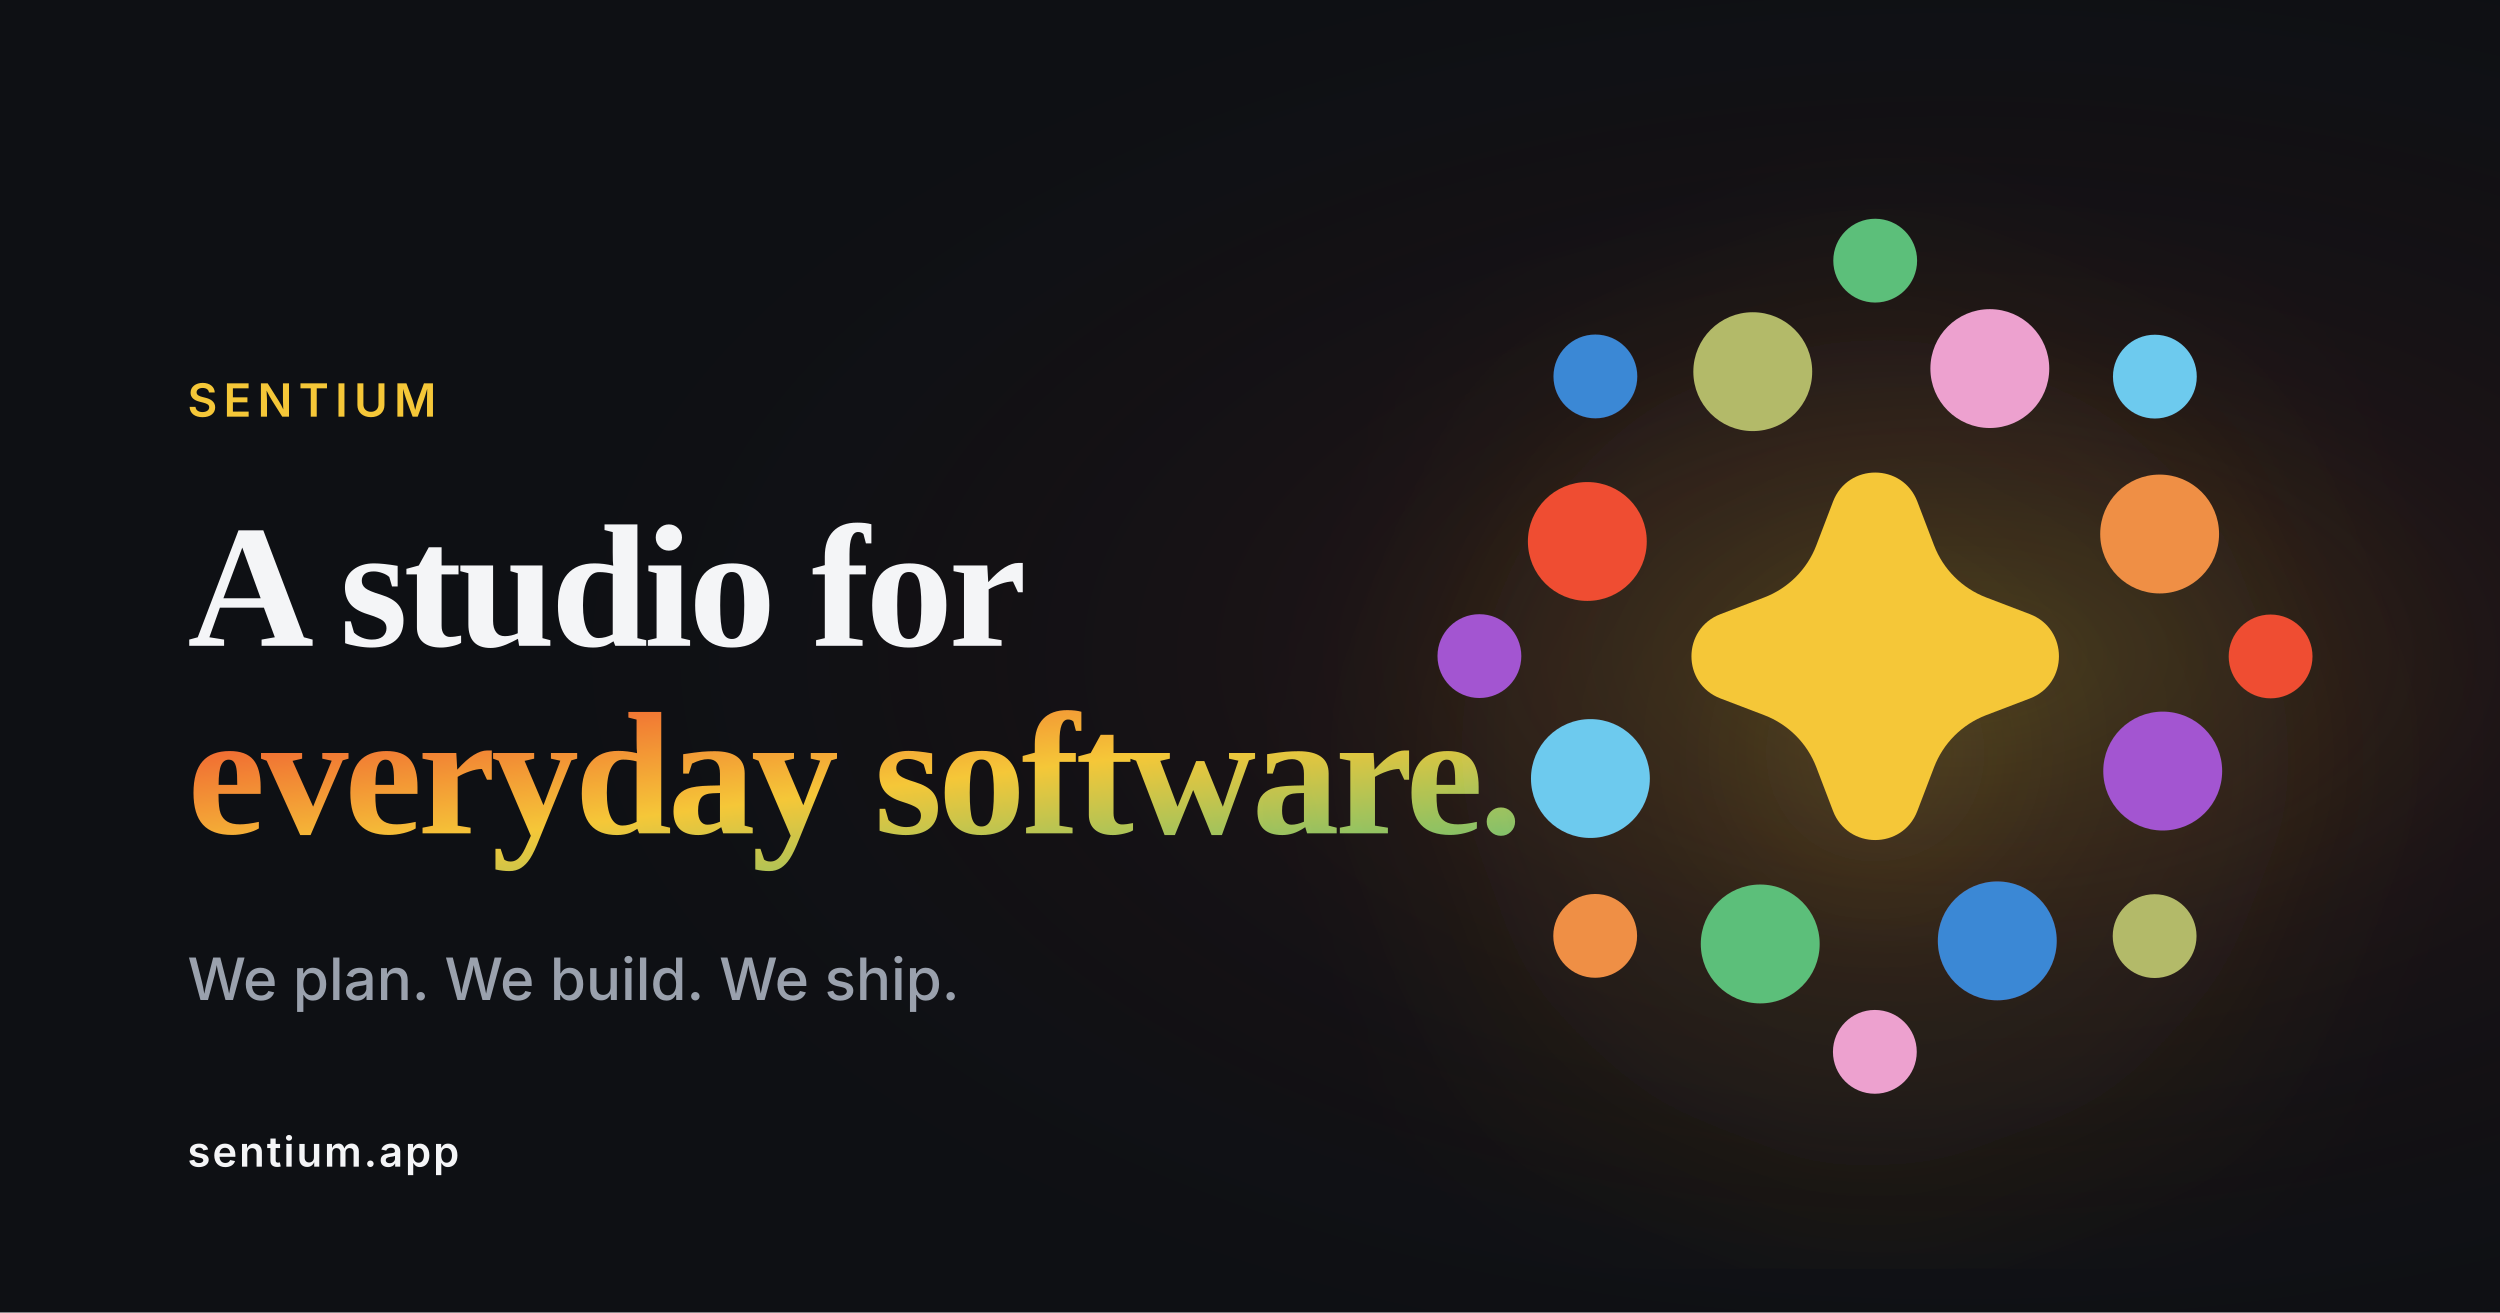
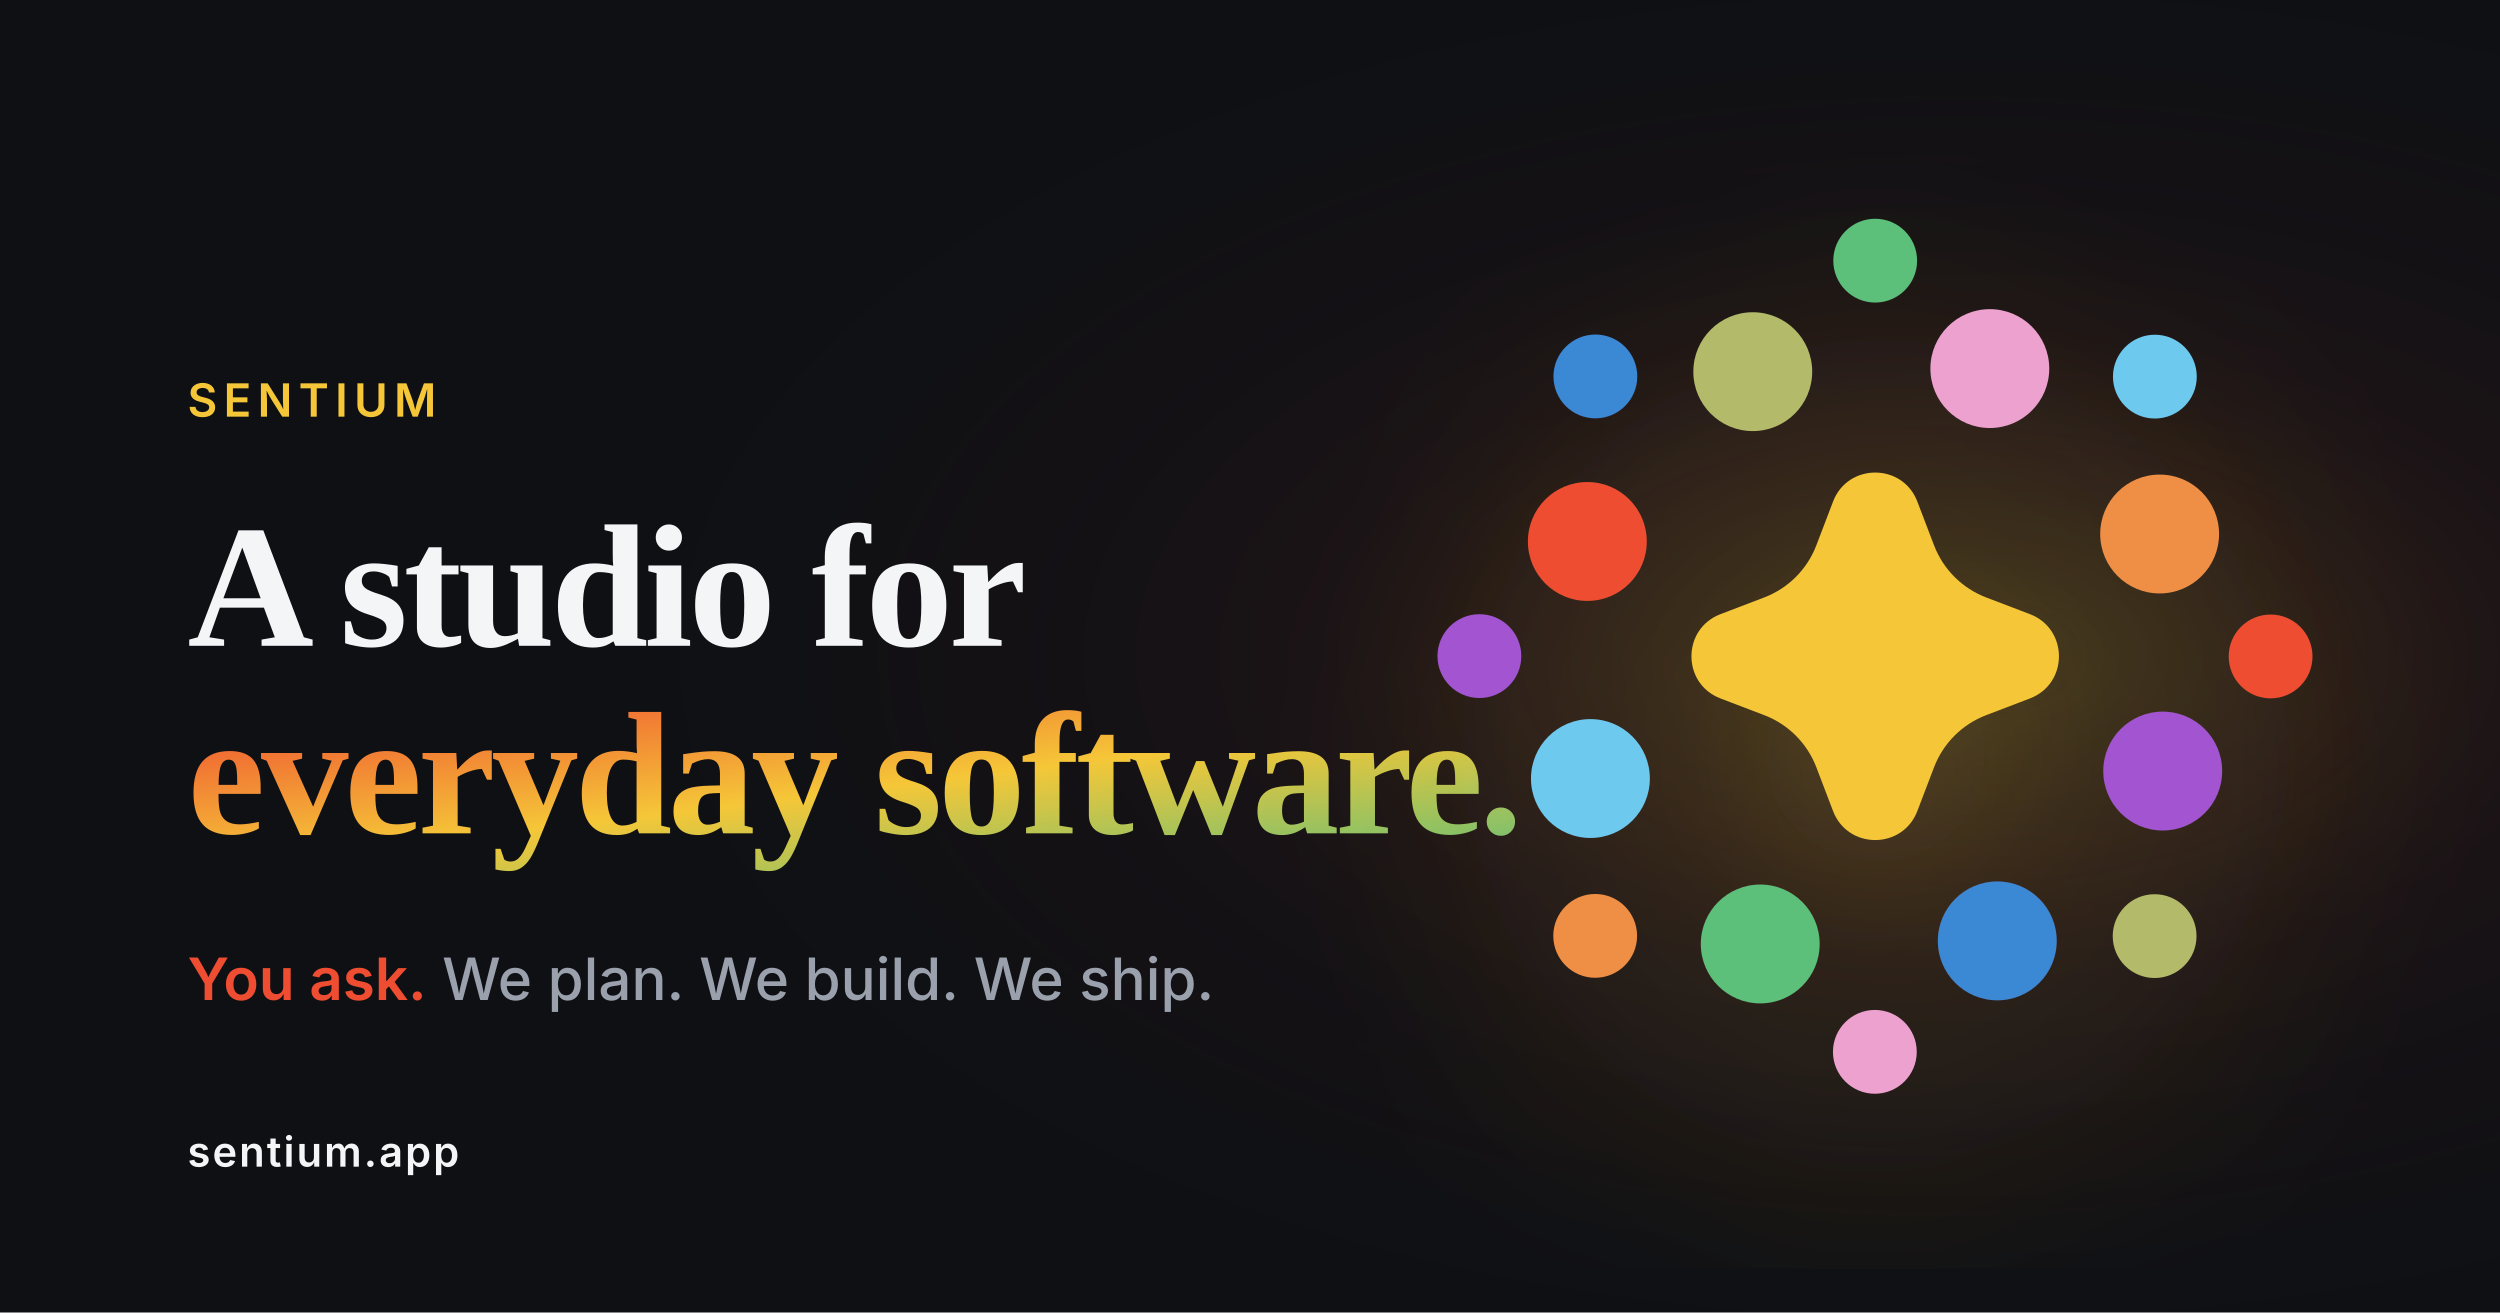
<svg xmlns="http://www.w3.org/2000/svg" width="1200" height="630" viewBox="0 0 1200 630">
  <defs>
    <radialGradient id="bgGlow" cx="78%" cy="50%" r="60%">
      <stop offset="0%" stop-color="#f5c738" stop-opacity="0.18" />
      <stop offset="40%" stop-color="#ef4d31" stop-opacity="0.06" />
      <stop offset="100%" stop-color="#0e1014" stop-opacity="0" />
    </radialGradient>
    <linearGradient id="accent" x1="0" y1="0" x2="1" y2="1">
      <stop offset="0%" stop-color="#ef4d31" />
      <stop offset="50%" stop-color="#f5c738" />
      <stop offset="100%" stop-color="#5cbf7a" />
    </linearGradient>
    <linearGradient id="rule" x1="0" y1="0" x2="1" y2="0">
      <stop offset="0%" stop-color="#f5c738" stop-opacity="0.7" />
      <stop offset="100%" stop-color="#f5c738" stop-opacity="0" />
    </linearGradient>
    <filter id="markShadow" x="-20%" y="-20%" width="140%" height="140%">
      <feDropShadow dx="0" dy="20" stdDeviation="22" flood-color="#f5c738" flood-opacity="0.25" />
    </filter>
  </defs>
  <rect width="1200" height="630" fill="#0e1014" />
  <rect width="1200" height="630" fill="url(#bgGlow)" />
  <line x1="90" y1="220" x2="190" y2="220" stroke="url(#rule)" stroke-width="2" />
  <text x="90" y="200" font-family="Inter, 'Helvetica Neue', Helvetica, Arial, sans-serif" font-size="22" font-weight="600" letter-spacing="3" fill="#f5c738">SENTIUM</text>
  <text x="90" y="310" font-family="'Fraunces', 'Times New Roman', Georgia, serif" font-size="84" font-weight="600" fill="#f4f5f7" letter-spacing="-2">A studio for</text>
  <text x="90" y="400" font-family="'Fraunces', 'Times New Roman', Georgia, serif" font-size="84" font-weight="600" fill="url(#accent)" letter-spacing="-2">everyday software.</text>
-   <text x="90" y="480" font-family="Inter, 'Helvetica Neue', Helvetica, Arial, sans-serif" font-size="28" font-weight="500" fill="#9aa1ad">We plan. We build. We ship.</text>
+   <text x="90" y="480" font-family="Inter, 'Helvetica Neue', Helvetica, Arial, sans-serif" font-size="28" font-weight="500" fill="#9aa1ad">
+     <tspan fill="#ef4d31" font-weight="600">You ask.</tspan> We plan. We build. We ship.</text>
  <text x="90" y="560" font-family="Inter, 'Helvetica Neue', Helvetica, Arial, sans-serif" font-size="20" font-weight="600" letter-spacing="1" fill="#f4f5f7">sentium.app</text>
  <g transform="translate(690, 105) scale(2.311757)" filter="url(#markShadow)">
    <circle cx="65.46" cy="31.75" r="12.34" fill="#b3ba69" />
    <circle cx="90.88" cy="8.7" r="8.7" fill="#5cbf7a" />
    <circle cx="32.78" cy="32.74" r="8.7" fill="#3b88d5" />
    <circle cx="8.7" cy="90.81" r="8.7" fill="#a354d1" />
    <circle cx="32.74" cy="148.9" r="8.7" fill="#ef8f45" />
    <circle cx="90.81" cy="172.98" r="8.7" fill="#eda1cf" />
    <circle cx="148.9" cy="148.95" r="8.7" fill="#b3ba69" />
    <circle cx="172.98" cy="90.88" r="8.7" fill="#ef4d31" />
    <circle cx="148.95" cy="32.78" r="8.7" fill="#6dcaee" />
    <circle cx="31.11" cy="67.01" r="12.34" fill="#ef4d31" />
    <circle cx="31.75" cy="116.23" r="12.34" fill="#6dcaee" />
    <circle cx="67.01" cy="150.58" r="12.34" fill="#5cbf7a" />
    <circle cx="116.23" cy="149.94" r="12.34" fill="#3b88d5" />
    <circle cx="150.58" cy="114.68" r="12.34" fill="#a354d1" />
    <circle cx="149.94" cy="65.46" r="12.34" fill="#ef8f45" />
    <circle cx="114.68" cy="31.11" r="12.34" fill="#eda1cf" />
    <path d="M113.92,103.07l9.09-3.47c8.03-3.07,8.03-14.43,0-17.5l-9.09-3.47c-4.98-1.9-8.92-5.84-10.82-10.82l-3.47-9.09c-3.07-8.03-14.43-8.03-17.5,0l-3.47,9.09c-1.9,4.98-5.84,8.92-10.82,10.82l-9.09,3.47c-8.03,3.07-8.03,14.43,0,17.5l9.09,3.47c4.98,1.9,8.92,5.84,10.82,10.82l3.47,9.09c3.07,8.03,14.43,8.03,17.5,0l3.47-9.09c1.9-4.98,5.84-8.92,10.82-10.82Z" fill="#f5c738" />
  </g>
</svg>
